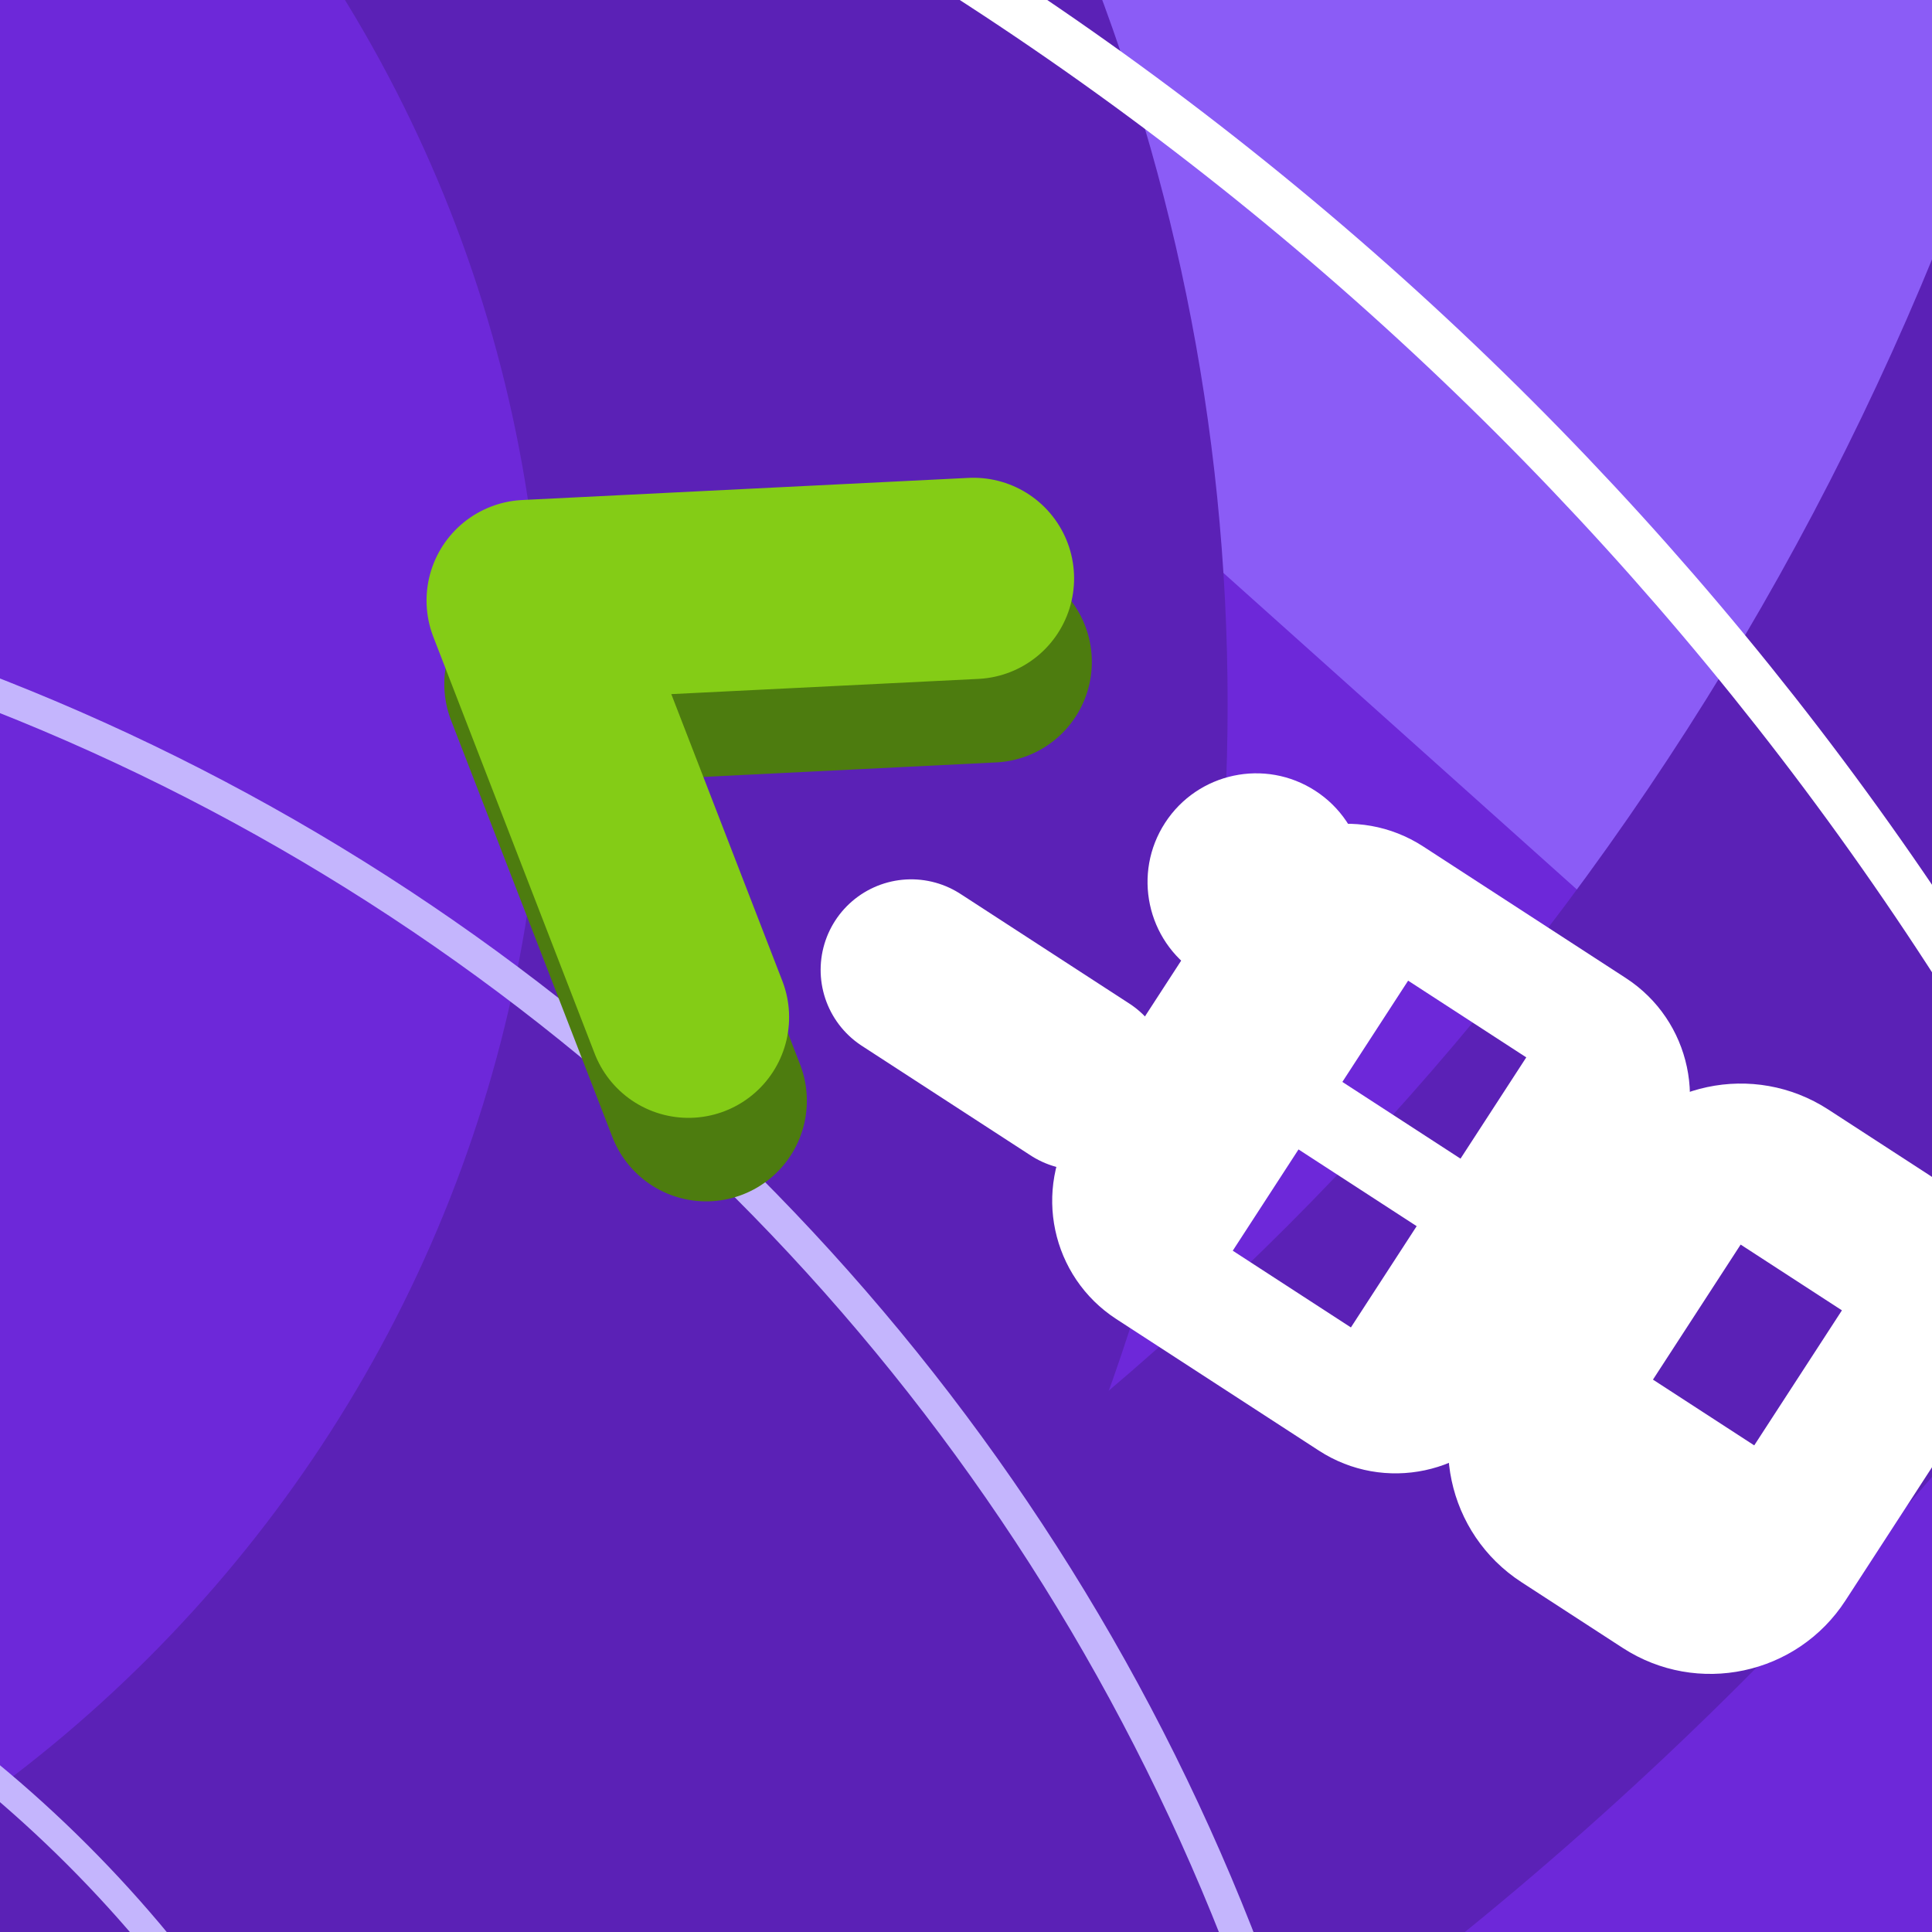
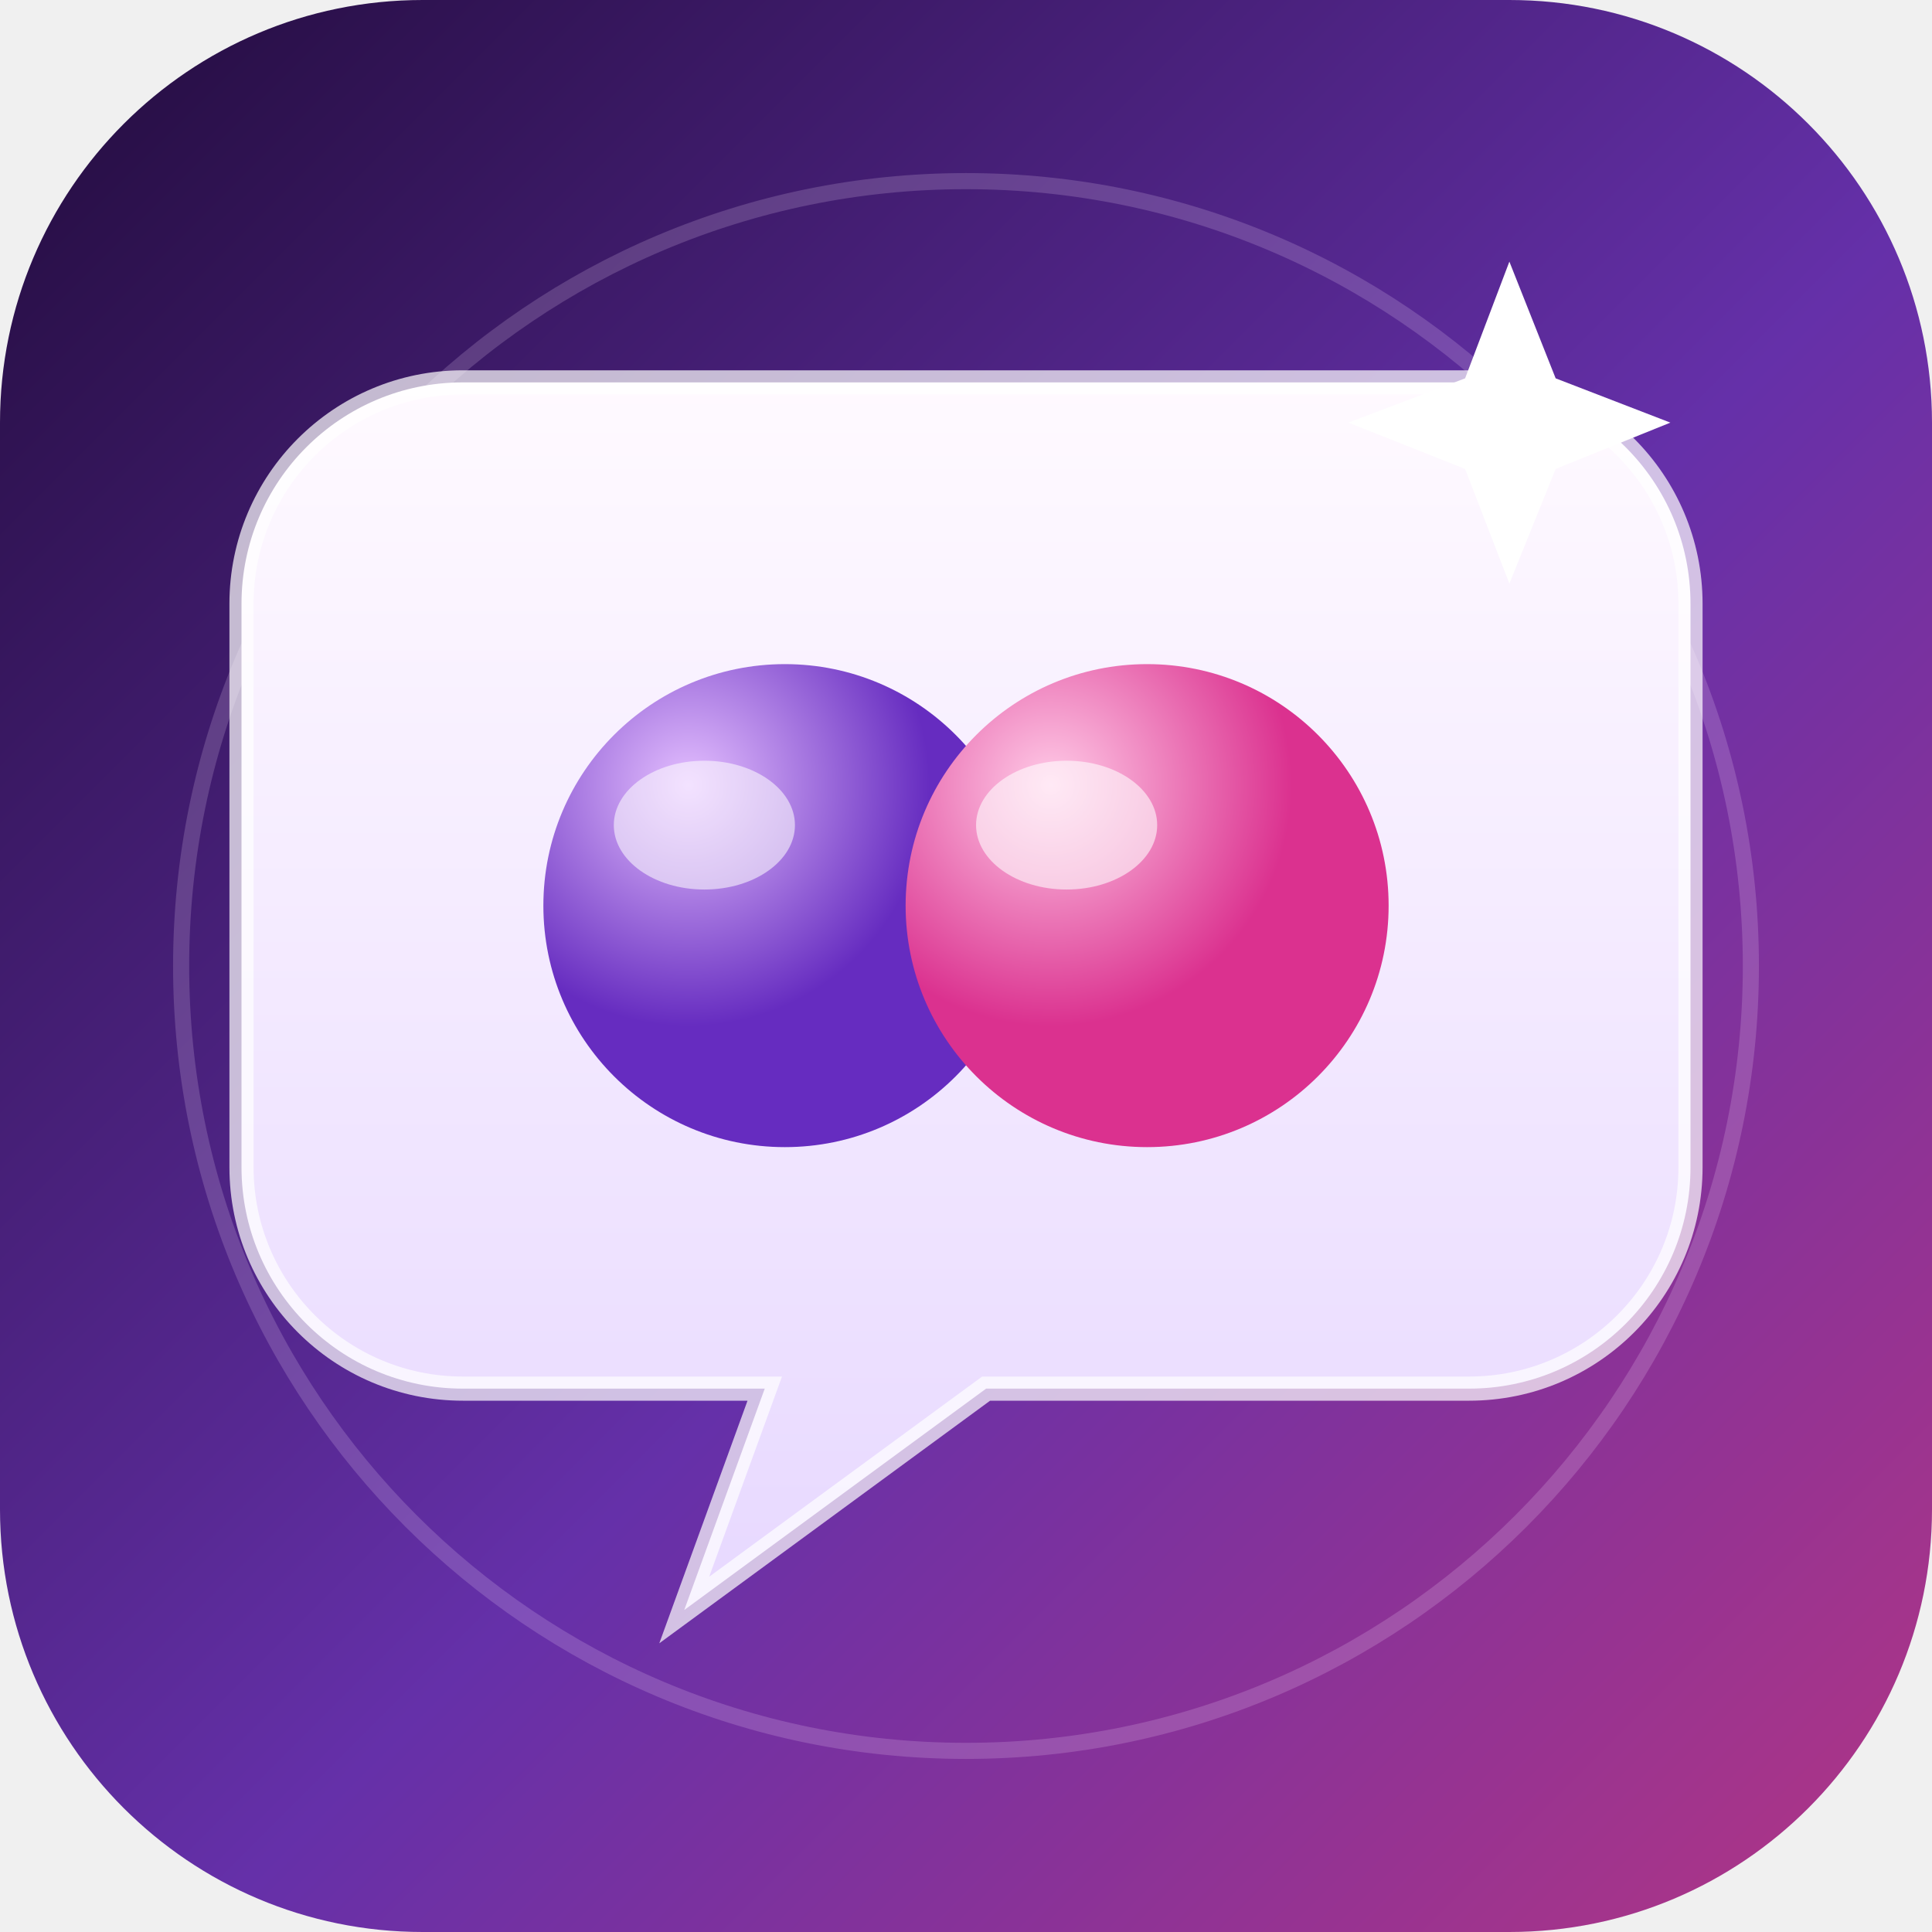
<svg xmlns="http://www.w3.org/2000/svg" viewBox="0 0 96 96" role="img" aria-label="LIBO">
-   <rect width="96" height="96" fill="#6d28d9" />
-   <path d="M96 0v60L29 0Z" fill="#8b5cf6" />
-   <path fill="#5b21b6" fill-rule="evenodd" d="M-40 136a179 179 0 1 0 0-358 179 179 0 0 0 0 358Zm0-32a147 147 0 1 1 0-294 147 147 0 0 1 0 294Z" />
-   <path fill="#5b21b6" fill-rule="evenodd" d="M-40 136a101 101 0 1 0 0-202 101 101 0 0 0 0 202Zm0-34a67 67 0 1 1 0-134 67 67 0 0 1 0 134Z" />
-   <circle cx="-40" cy="136" r="163" fill="none" stroke="#fff" stroke-width="2.4" />
-   <circle cx="-40" cy="136" r="109" fill="none" stroke="#c4b5fd" stroke-width="1.6" />
-   <circle cx="-40" cy="136" r="62" fill="none" stroke="#c4b5fd" stroke-width="1.4" />
-   <g transform="rotate(33 48 44)">
-     <path d="M25 47 L43 34 M25 47 L43 60" stroke="#4d7c0f" stroke-width="10" stroke-linecap="round" fill="none" />
-     <path d="M22 44 L40 31 M22 44 L40 57" stroke="#84cc16" stroke-width="10" stroke-linecap="round" fill="none" />
-     <path d="M48 49 h10" stroke="#fff" stroke-width="9" stroke-linecap="round" />
-     <circle cx="60" cy="36" r="5.4" fill="#fff" />
-     <path fill="#fff" fill-rule="evenodd" d="M66 30 h12 a7 7 0 0 1 7 7 v14 a7 7 0 0 1 -7 7 h-12 a7 7 0 0 1 -7 -7 v-14 a7 7 0 0 1 7 -7 Z M69 36 h7 v6 h-7 Z M69 46 h7 v6 h-7 Z" />
-     <path fill="#fff" fill-rule="evenodd" d="M90 30 h6 a8 8 0 0 1 8 8 v12 a8 8 0 0 1 -8 8 h-6 a8 8 0 0 1 -8 -8 v-12 a8 8 0 0 1 8 -8 Z M90 38 h6 v8 h-6 Z" />
-   </g>
+   <defs>
+     <linearGradient id="bg" x1="0" y1="0" x2="1" y2="1">
+       <stop stop-color="#210b3b" />
+       <stop offset=".55" stop-color="#6530a9" />
+       <stop offset="1" stop-color="#b33584" />
+     </linearGradient>
+     <linearGradient id="bubble" x1="0" y1="0" x2="0" y2="1">
+       <stop stop-color="#fffaff" />
+       <stop offset="1" stop-color="#e7d8ff" />
+     </linearGradient>
+     <radialGradient id="violet" cx="30%" cy="25%">
+       <stop stop-color="#e4bfff" />
+       <stop offset="1" stop-color="#662cc0" />
+     </radialGradient>
+     <radialGradient id="pink" cx="30%" cy="25%">
+       <stop stop-color="#ffcbe7" />
+       <stop offset="1" stop-color="#db318f" />
+     </radialGradient>
+   </defs>
+   <rect width="96" height="96" rx="21" fill="url(#bg)" />
+   <circle cx="48" cy="48" r="39" fill="none" stroke="#fce7ff" stroke-opacity=".18" stroke-width=".8" />
+   <path d="M23 19h50a11 11 0 0 1 11 11v28a11 11 0 0 1-11 11H49L34 80l4-11h-15a11 11 0 0 1-11-11V30a11 11 0 0 1 11-11Z" fill="url(#bubble)" stroke="#fff" stroke-opacity=".7" stroke-width="1.2" />
+   <circle cx="39" cy="45" r="12" fill="url(#violet)" />
+   <circle cx="57" cy="45" r="12" fill="url(#pink)" />
+   <ellipse cx="35" cy="41" rx="4.5" ry="3.2" fill="#fff" fill-opacity=".55" />
+   <ellipse cx="53" cy="41" rx="4.5" ry="3.2" fill="#fff" fill-opacity=".58" />
+   <path d="m75 13 2.3 5.8 5.7 2.2-5.7 2.3-2.3 5.7-2.2-5.7-5.8-2.3 5.8-2.2L75 13Z" fill="#fff" />
</svg>
